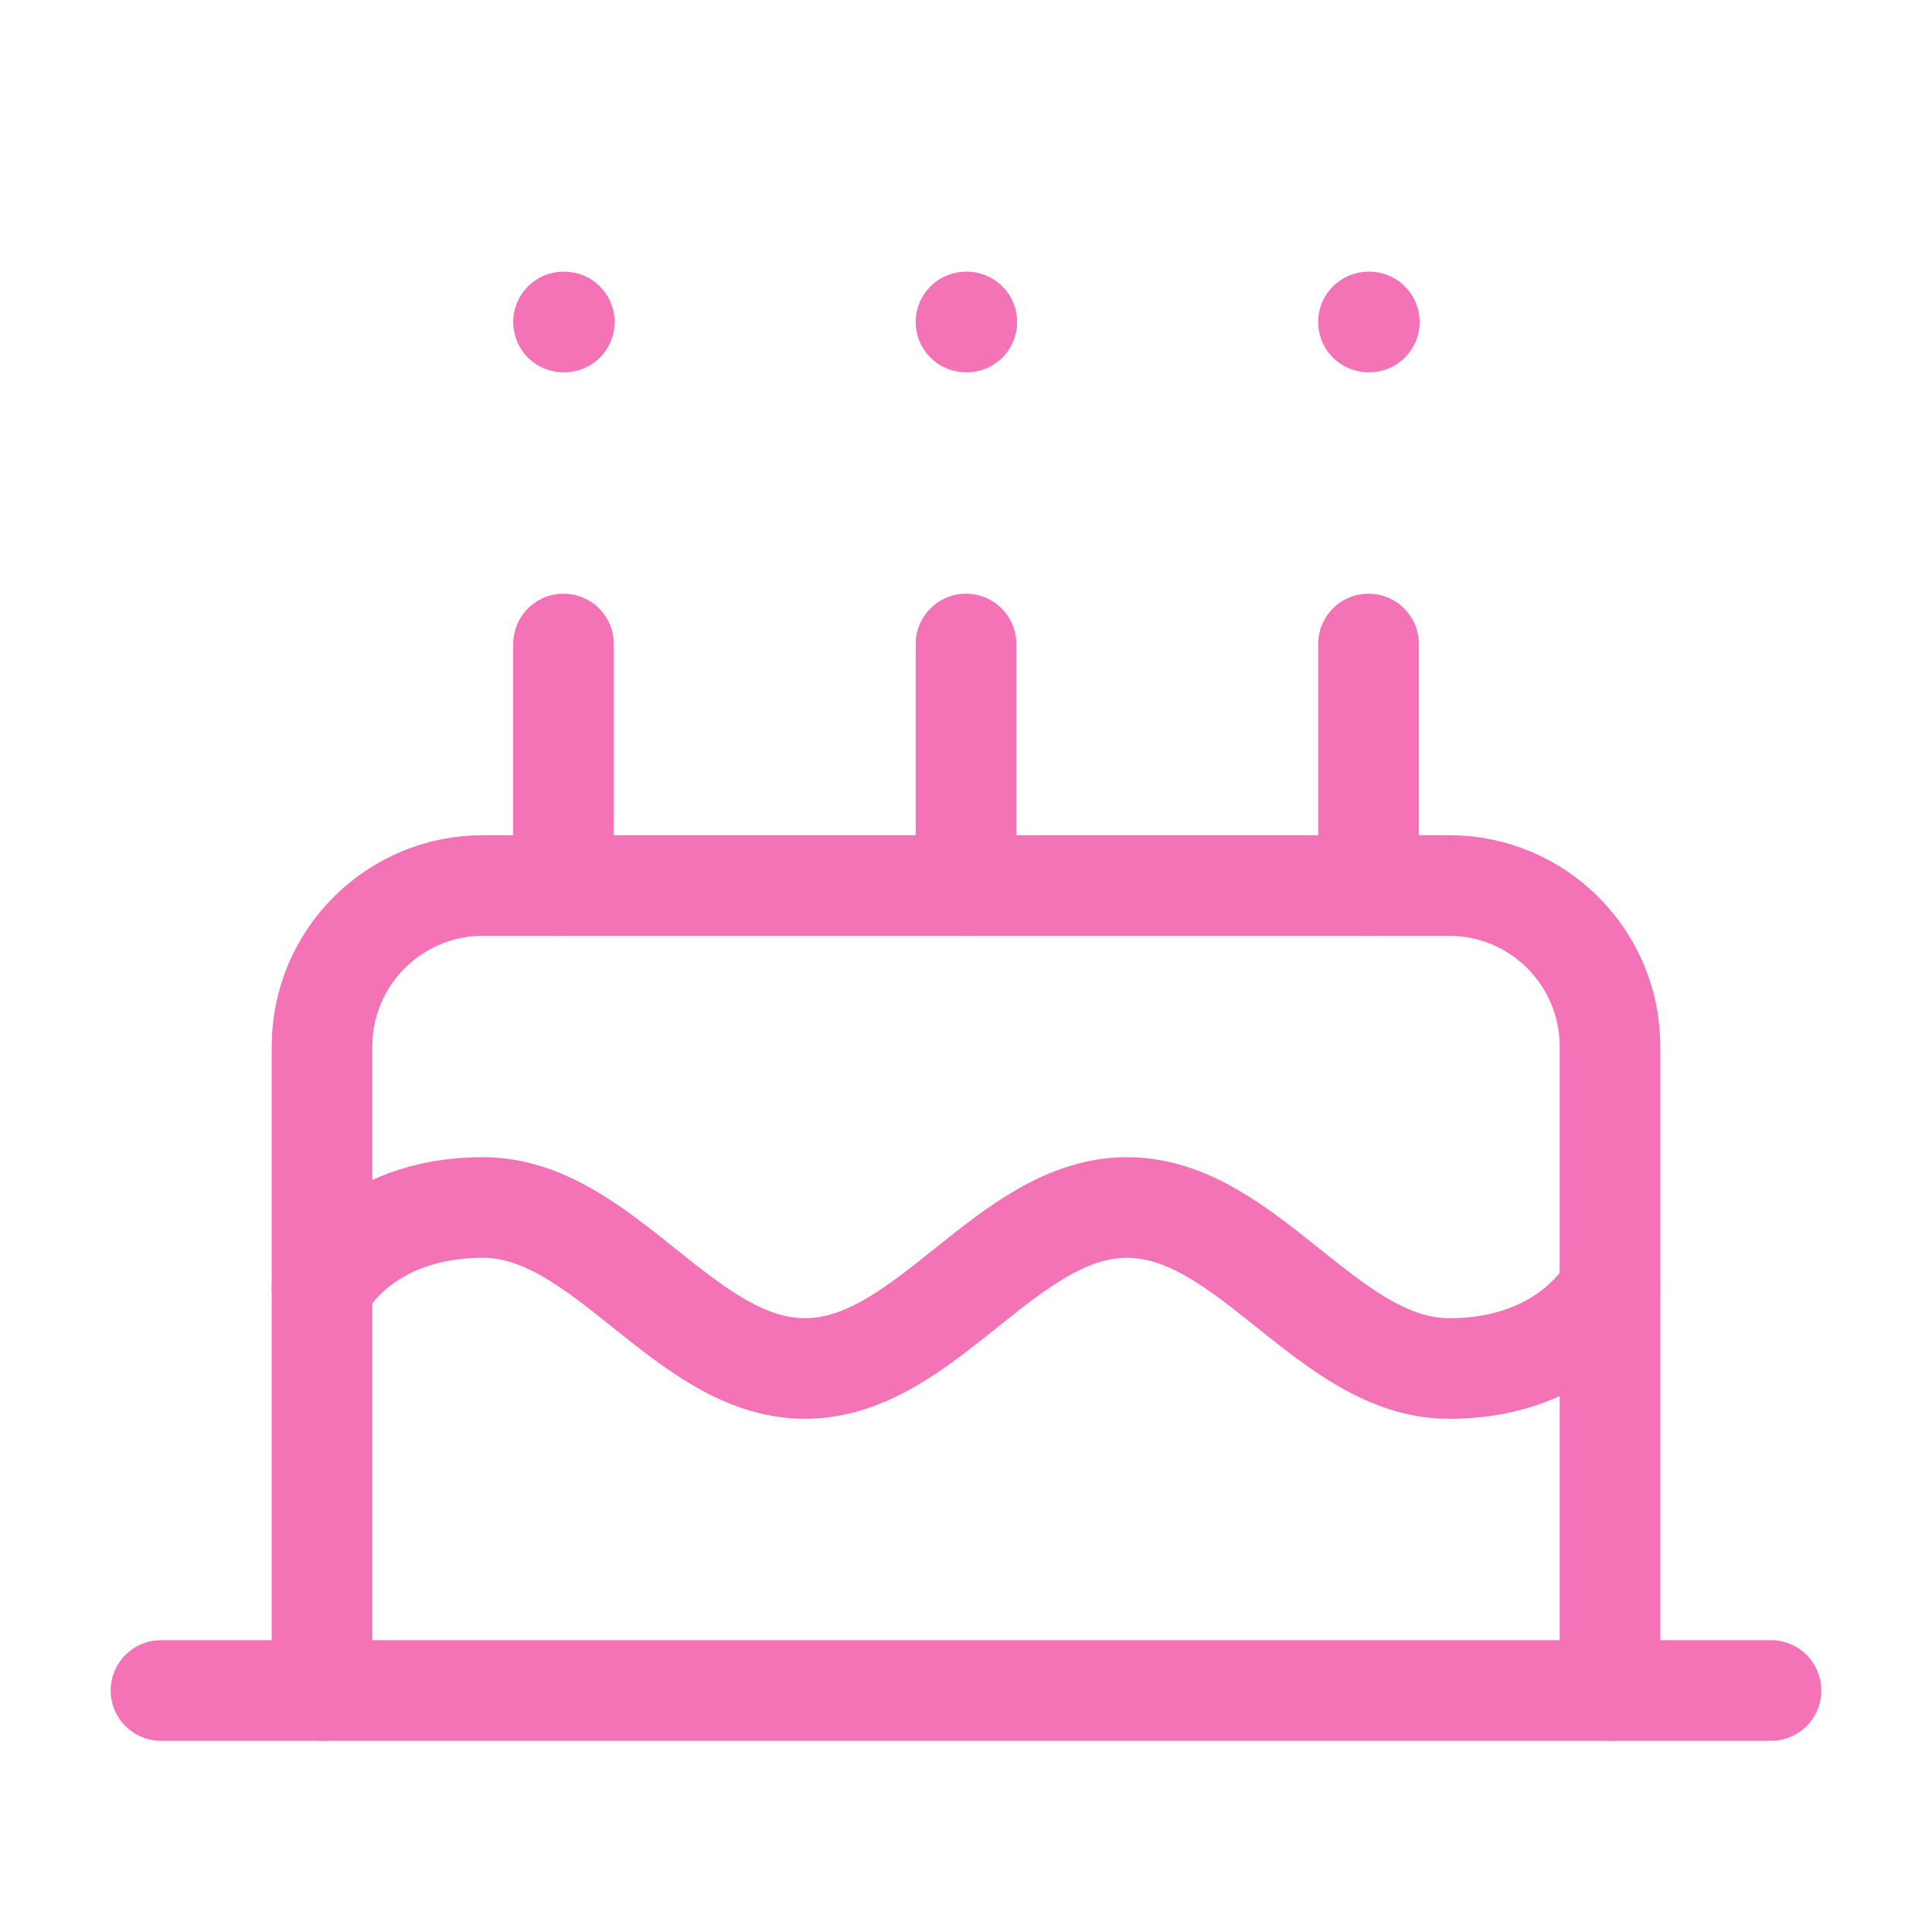
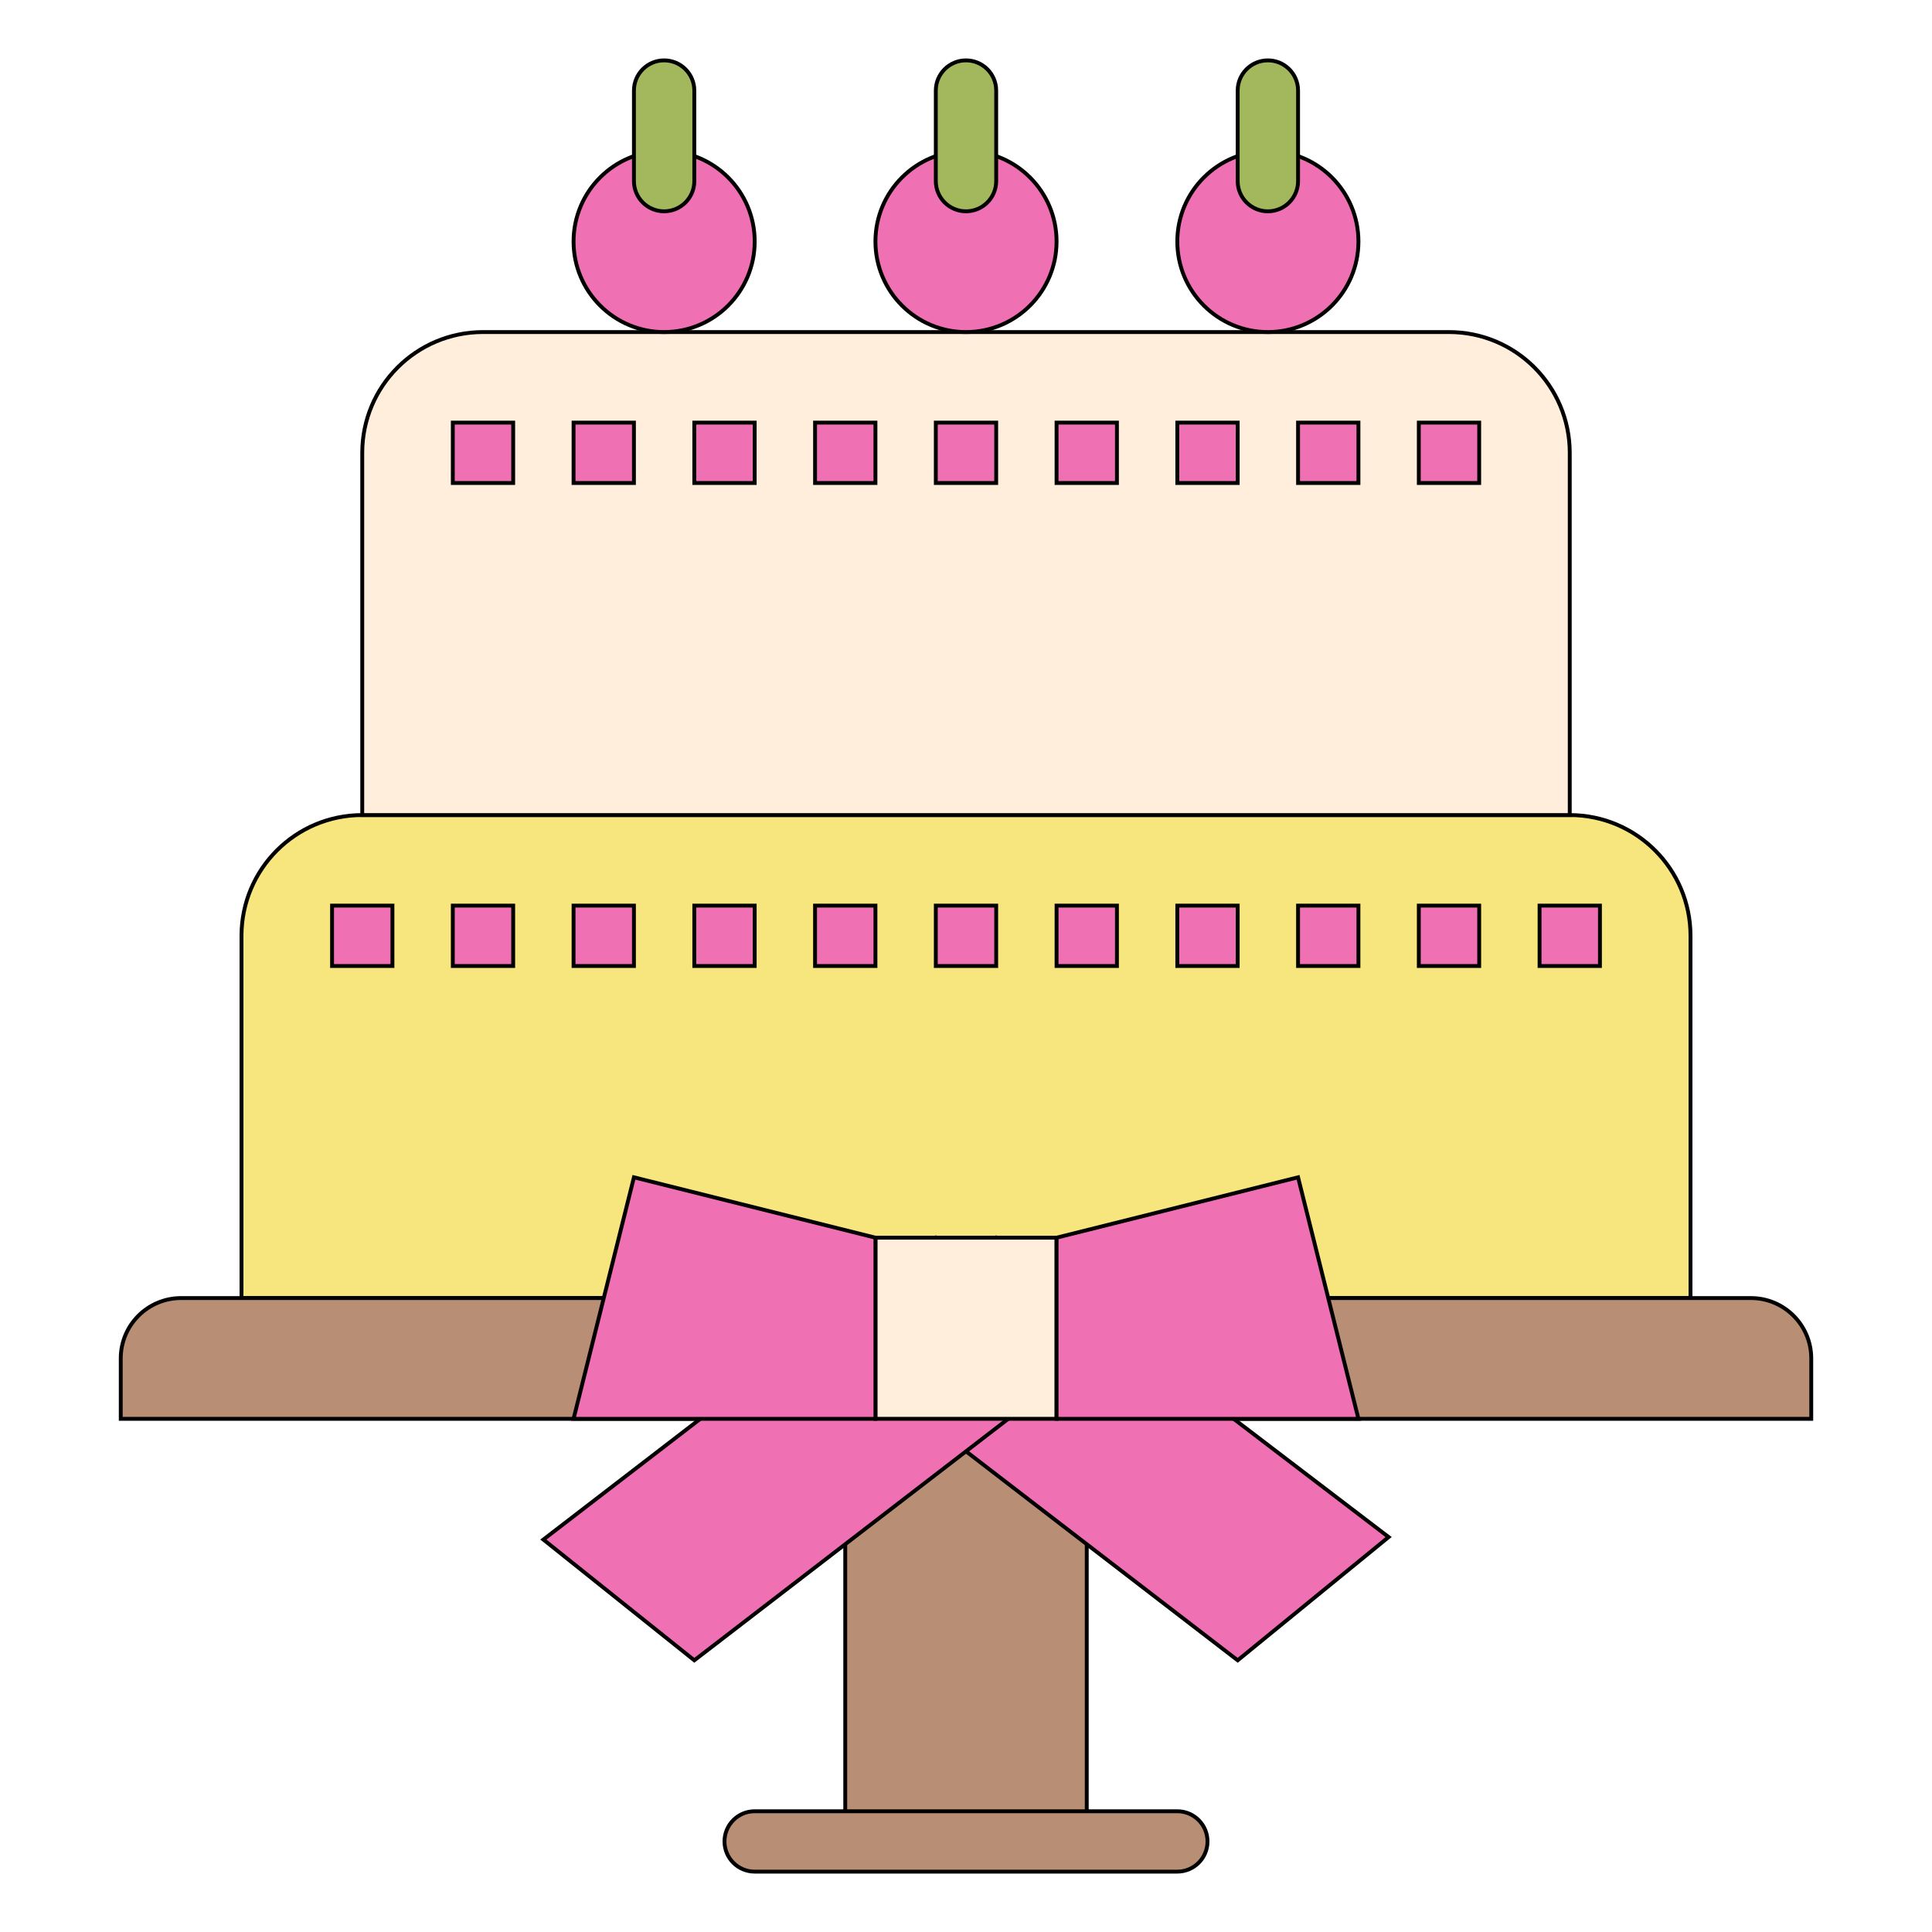
- <svg xmlns="http://www.w3.org/2000/svg" width="48" height="48" viewBox="0 0 24 24" fill="none" stroke="#f472b6" stroke-width="1.25" stroke-linecap="round" stroke-linejoin="round" class="lucide lucide-cake-icon lucide-cake">
-   <path d="M20 21v-8a2 2 0 0 0-2-2H6a2 2 0 0 0-2 2v8" />
-   <path d="M4 16s.5-1 2-1 2.5 2 4 2 2.5-2 4-2 2.5 2 4 2 2-1 2-1" />
-   <path d="M2 21h20" />
-   <path d="M7 8v3" />
-   <path d="M12 8v3" />
-   <path d="M17 8v3" />
-   <path d="M7 4h.01" />
-   <path d="M12 4h.01" />
-   <path d="M17 4h.01" />
+ <svg xmlns="http://www.w3.org/2000/svg" width="800px" height="800px" viewBox="0 0 64 64" id="Flat" fill="#000000" stroke="#000000" stroke-width="0.128">
+   <g id="SVGRepo_bgCarrier" stroke-width="0" />
+   <g id="SVGRepo_tracerCarrier" stroke-linecap="round" stroke-linejoin="round" />
+   <g id="SVGRepo_iconCarrier">
+     <path d="M12,27H52a4,4,0,0,1,4,4V43a0,0,0,0,1,0,0H8a0,0,0,0,1,0,0V31A4,4,0,0,1,12,27Z" style="fill:#f7e57d" />
+     <path d="M16,11H48a4,4,0,0,1,4,4V27a0,0,0,0,1,0,0H12a0,0,0,0,1,0,0V15A4,4,0,0,1,16,11Z" style="fill:#ffeedc" />
+     <path d="M6,43H58a2,2,0,0,1,2,2v2a0,0,0,0,1,0,0H4a0,0,0,0,1,0,0V45A2,2,0,0,1,6,43Z" style="fill:#b88e75" />
+     <rect height="14" style="fill:#b88e75" width="8" x="28" y="47" />
+     <path d="M39,62H25a1,1,0,0,1,0-2H39a1,1,0,0,1,0,2Z" style="fill:#b88e75" />
+     <rect height="2" style="fill:#f070b4" width="2" x="15" y="14" />
+     <rect height="2" style="fill:#f070b4" width="2" x="19" y="14" />
+     <rect height="2" style="fill:#f070b4" width="2" x="23" y="14" />
+     <rect height="2" style="fill:#f070b4" width="2" x="27" y="14" />
+     <rect height="2" style="fill:#f070b4" width="2" x="31" y="14" />
+     <rect height="2" style="fill:#f070b4" width="2" x="35" y="14" />
+     <rect height="2" style="fill:#f070b4" width="2" x="39" y="14" />
+     <rect height="2" style="fill:#f070b4" width="2" x="43" y="14" />
+     <rect height="2" style="fill:#f070b4" width="2" x="47" y="14" />
+     <circle cx="22" cy="8" r="3" style="fill:#f070b4" />
+     <circle cx="32" cy="8" r="3" style="fill:#f070b4" />
+     <path d="M22,7a1,1,0,0,1-1-1V3a1,1,0,0,1,2,0V6A1,1,0,0,1,22,7Z" style="fill:#a3b75c" />
+     <path d="M32,7a1,1,0,0,1-1-1V3a1,1,0,0,1,2,0V6A1,1,0,0,1,32,7Z" style="fill:#a3b75c" />
+     <circle cx="42" cy="8" r="3" style="fill:#f070b4" />
+     <path d="M42,7a1,1,0,0,1-1-1V3a1,1,0,0,1,2,0V6A1,1,0,0,1,42,7Z" style="fill:#a3b75c" />
+     <rect height="2" style="fill:#f070b4" width="2" x="15" y="30" />
+     <rect height="2" style="fill:#f070b4" width="2" x="19" y="30" />
+     <rect height="2" style="fill:#f070b4" width="2" x="23" y="30" />
+     <rect height="2" style="fill:#f070b4" width="2" x="27" y="30" />
+     <rect height="2" style="fill:#f070b4" width="2" x="31" y="30" />
+     <rect height="2" style="fill:#f070b4" width="2" x="35" y="30" />
+     <rect height="2" style="fill:#f070b4" width="2" x="39" y="30" />
+     <rect height="2" style="fill:#f070b4" width="2" x="43" y="30" />
+     <rect height="2" style="fill:#f070b4" width="2" x="47" y="30" />
+     <rect height="2" style="fill:#f070b4" width="2" x="11" y="30" />
+     <rect height="2" style="fill:#f070b4" width="2" x="51" y="30" />
+     <polygon points="28 45 33 41 46 50.917 41 55 28 45" style="fill:#f070b4" />
+     <polygon points="36 45 31 41 18 51 23 55 36 45" style="fill:#f070b4" />
+     <rect height="6" style="fill:#ffeedc" width="6" x="29" y="41" />
+     <polygon points="19 47 29 47 29 41 21 39 19 47" style="fill:#f070b4" />
+     <polygon points="45 47 35 47 35 41 43 39 45 47" style="fill:#f070b4" />
+   </g>
</svg>
